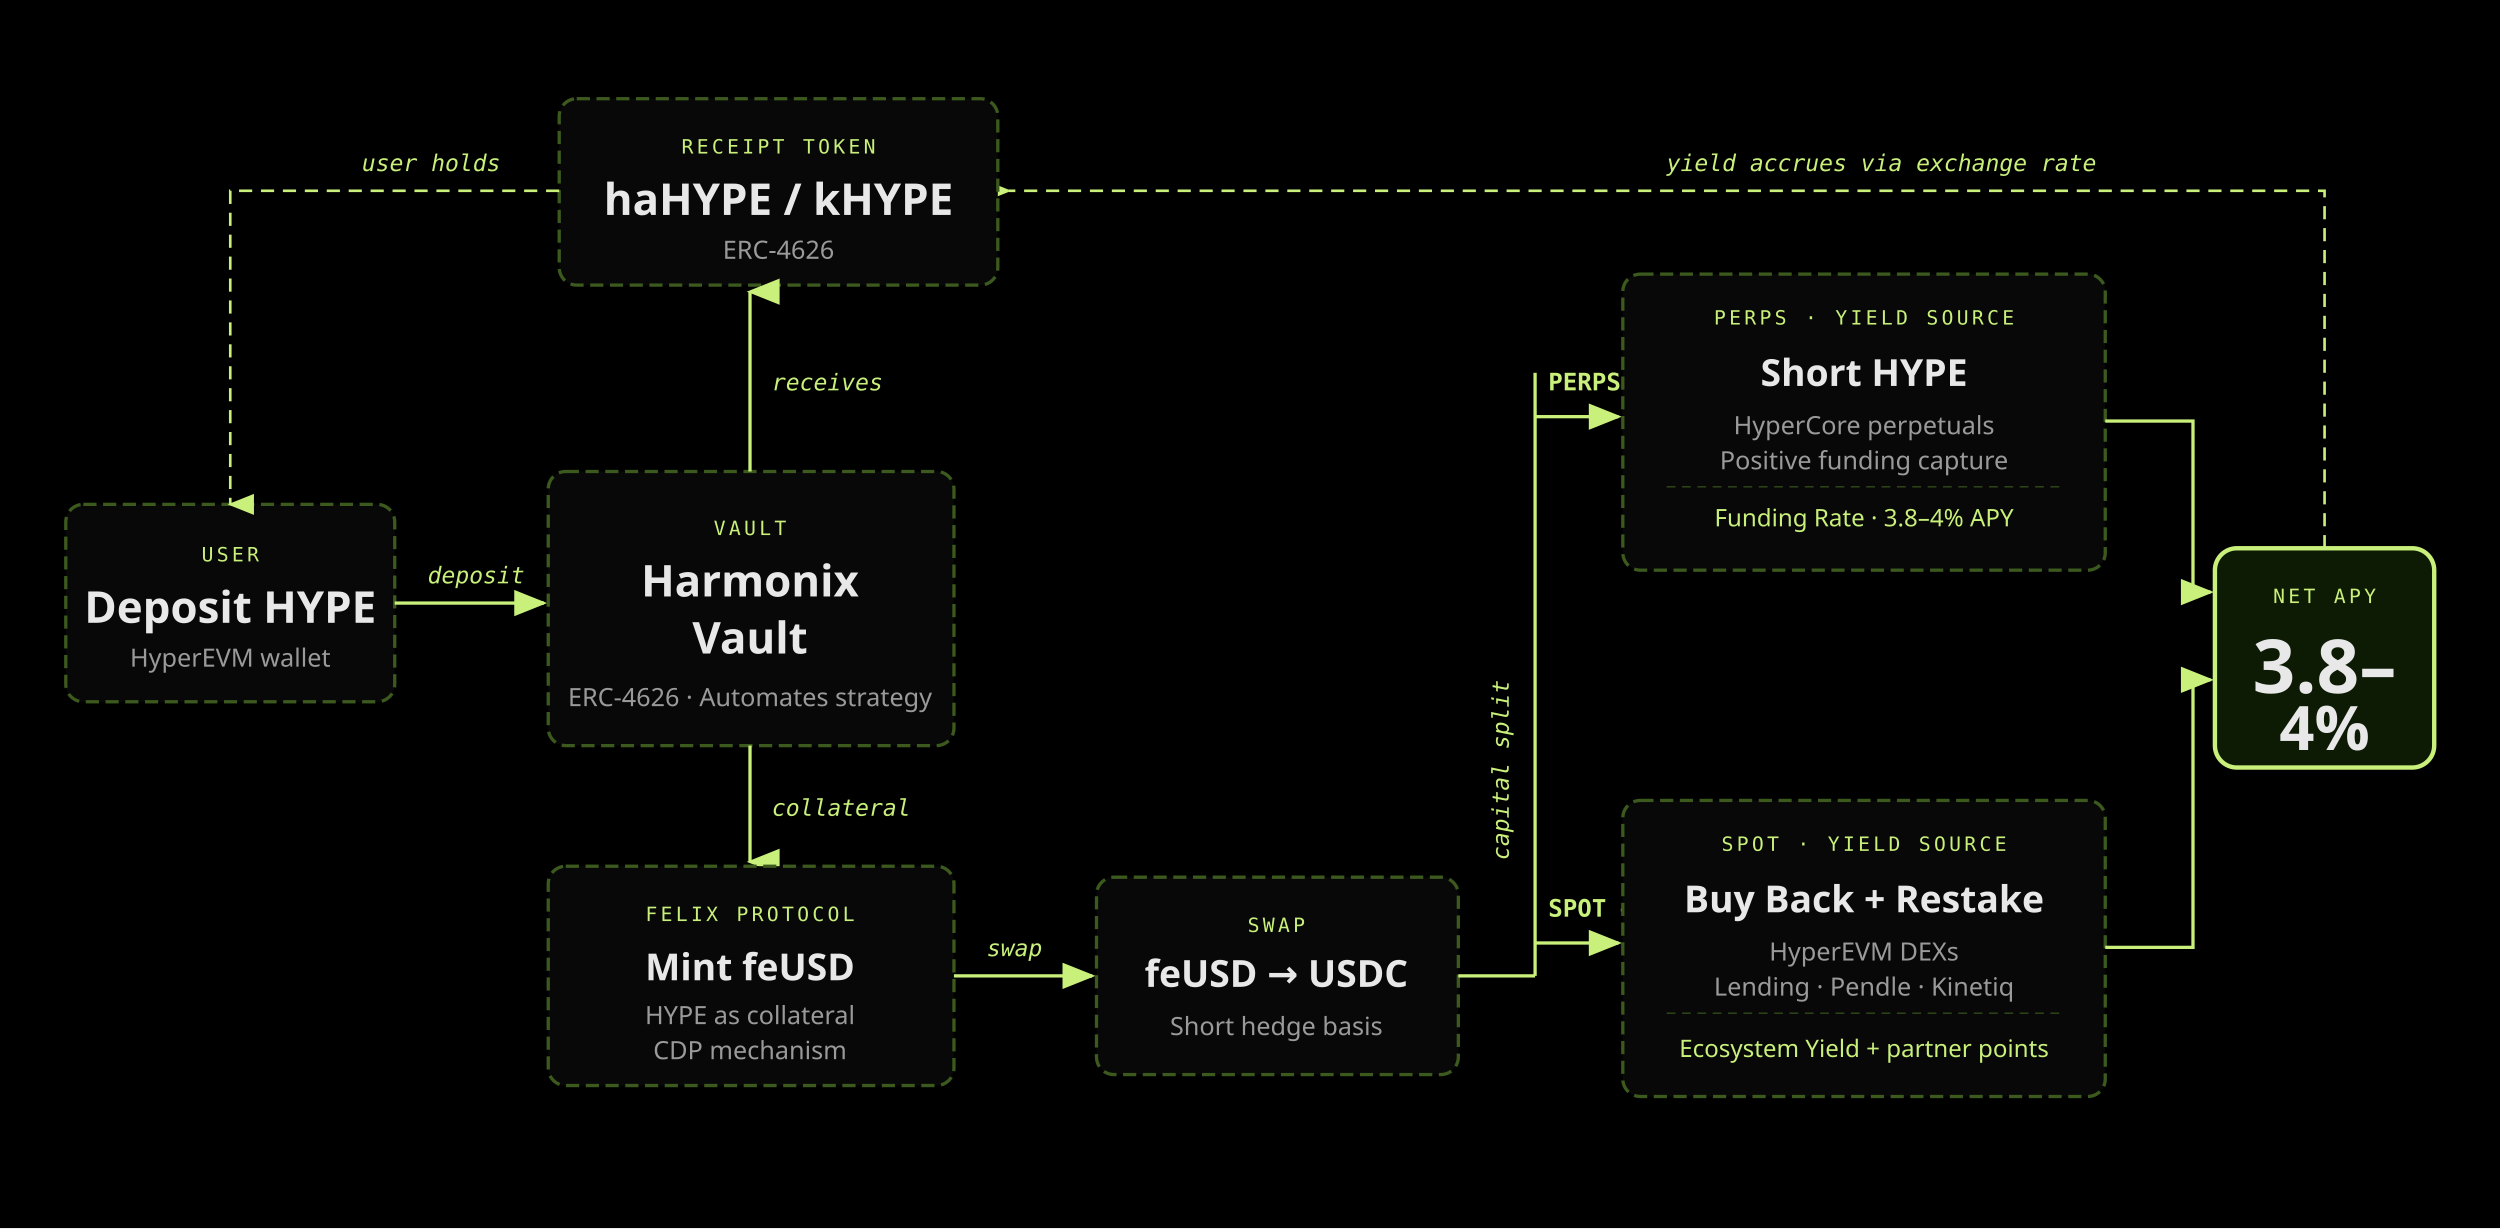
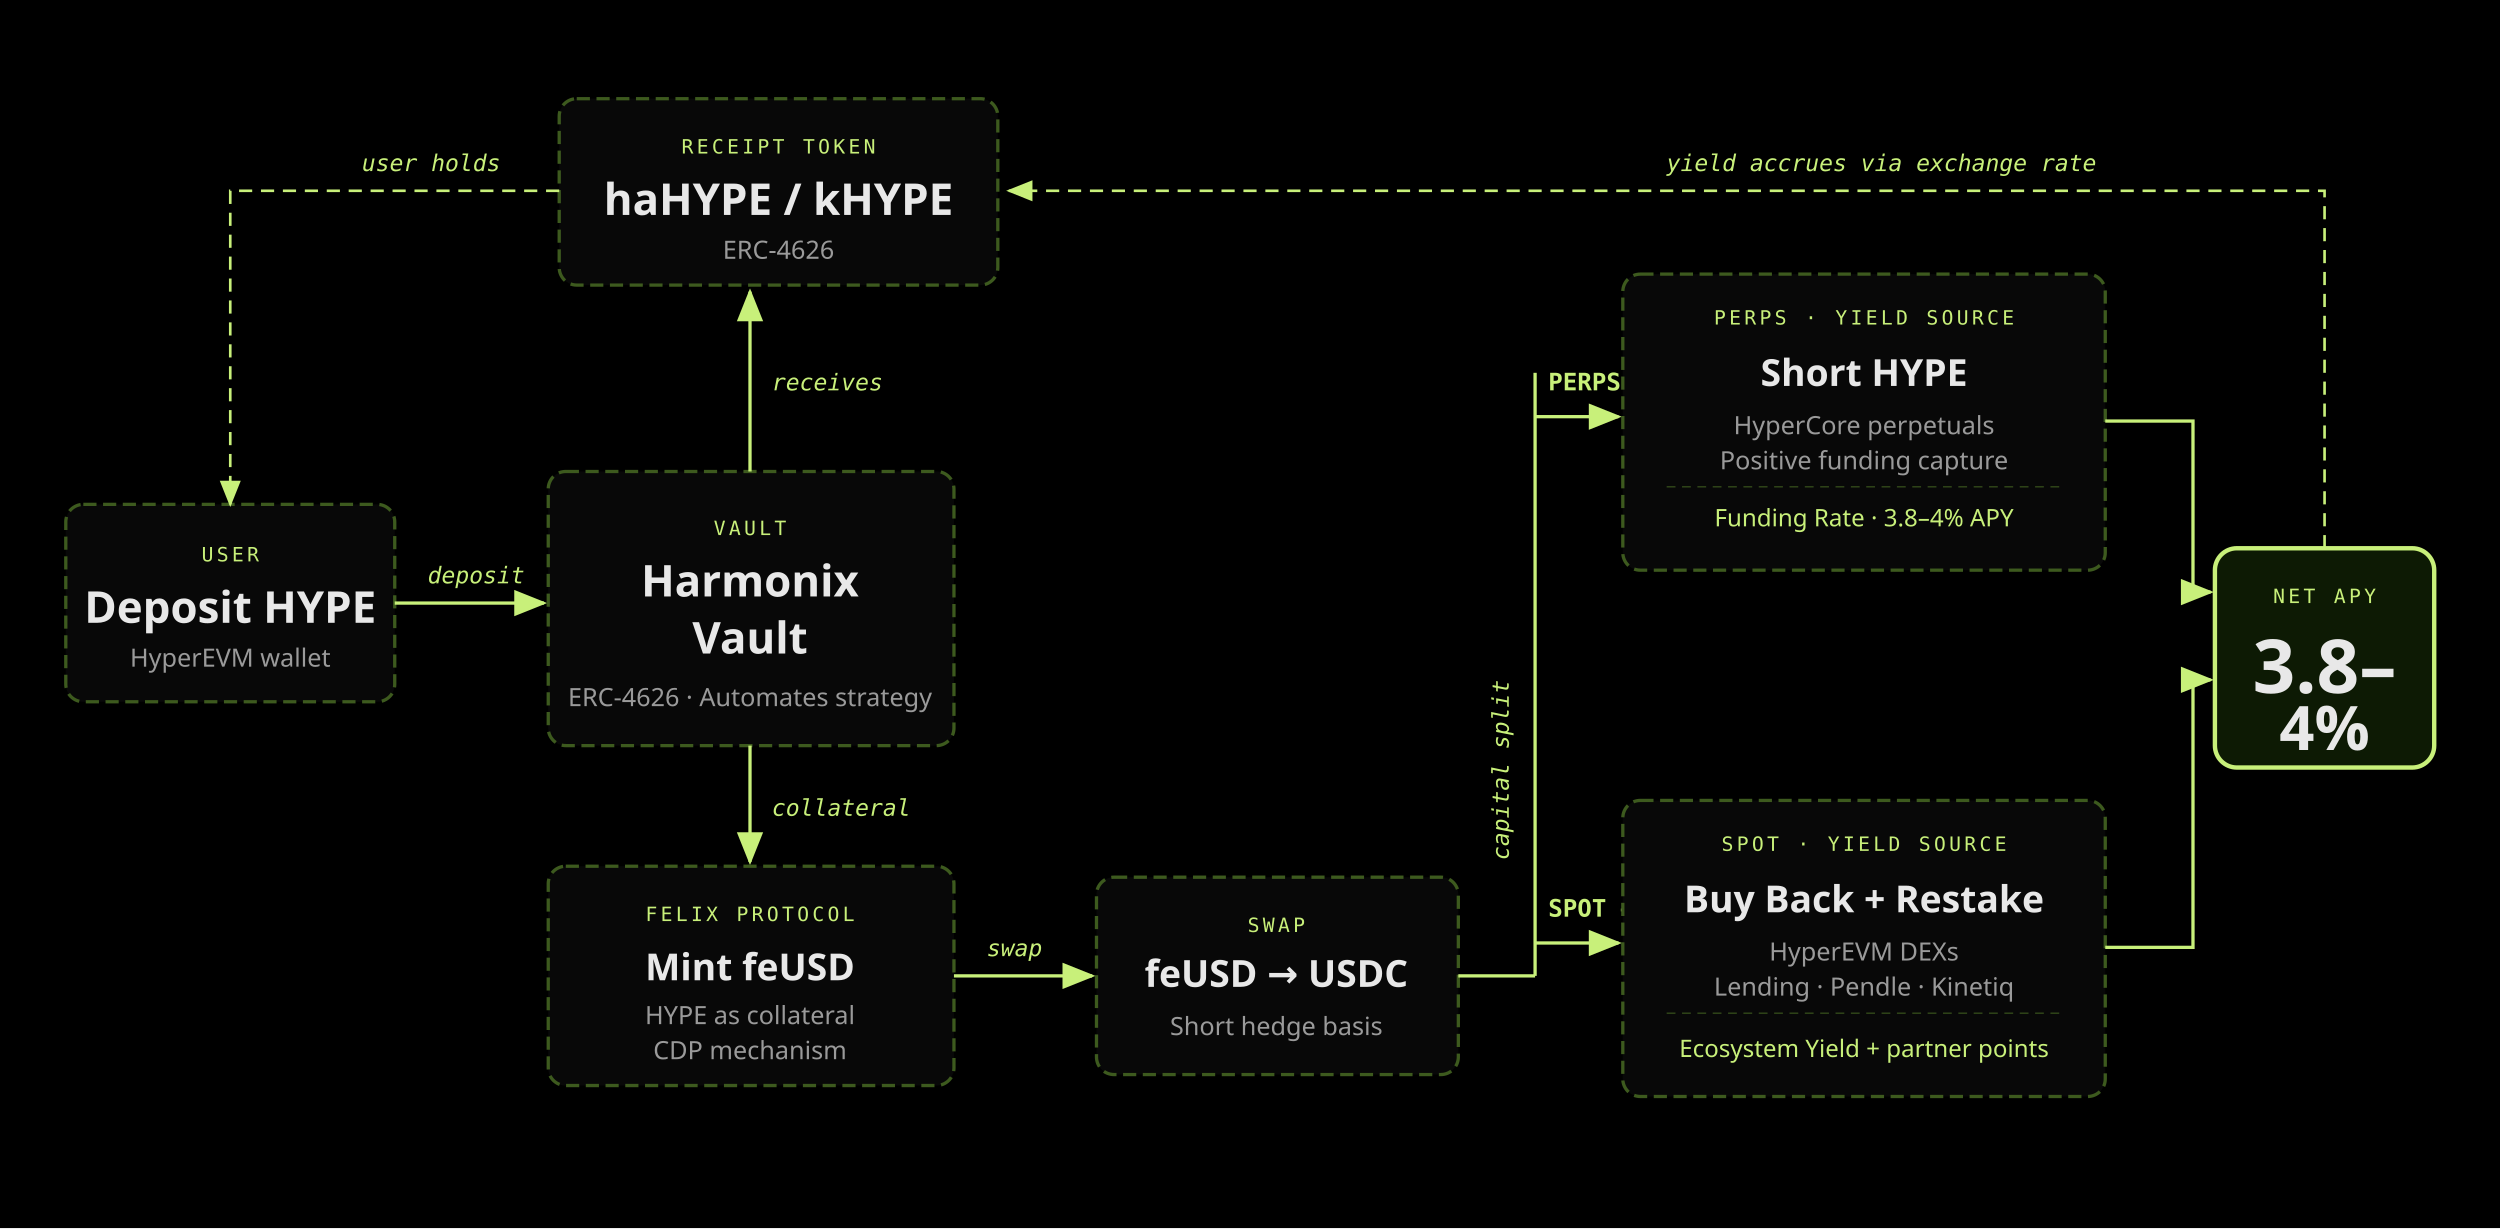
<svg xmlns="http://www.w3.org/2000/svg" viewBox="0 0 1140 560" fill="none">
  <rect width="1140" height="560" fill="#000000" />
  <defs>
    <marker id="a" markerWidth="10" markerHeight="8" refX="9" refY="4" orient="auto">
      <path d="M0 0 L10 4 L0 8 Z" fill="#c8f07a" />
    </marker>
    <marker id="au" markerWidth="8" markerHeight="10" refX="4" refY="1" orient="auto">
      <path d="M0 10 L4 0 L8 10 Z" fill="#c8f07a" />
    </marker>
    <marker id="ad" markerWidth="8" markerHeight="10" refX="4" refY="9" orient="auto">
      <path d="M0 0 L4 10 L8 0 Z" fill="#c8f07a" />
    </marker>
    <marker id="al" markerWidth="10" markerHeight="8" refX="1" refY="4" orient="auto">
      <path d="M10 0 L0 4 L10 8 Z" fill="#c8f07a" />
    </marker>
  </defs>
  <style>
    .box { fill: #080808; stroke: #3d5a1e; stroke-width: 1.5; stroke-dasharray: 6 3; rx: 8; }
    .box-hl { fill: #0d1a04; stroke: #c8f07a; stroke-width: 2; rx: 10; }
    .lbl { fill: #c8f07a; font-family: monospace; font-size: 9px; letter-spacing: 1.5px; }
    .ttl { fill: #e8e8e8; font-family: sans-serif; font-size: 17px; font-weight: 700; }
    .ttl-lg { fill: #e8e8e8; font-family: sans-serif; font-size: 20px; font-weight: 700; }
    .sub { fill: #9a9a9a; font-family: sans-serif; font-size: 11.5px; }
    .flow { fill: #c8f07a; font-family: monospace; font-size: 10.5px; font-style: italic; }
    .pct { fill: #c8f07a; font-family: monospace; font-size: 11px; font-weight: 600; }
  </style>
  <rect class="box" x="30" y="230" width="150" height="90" />
  <text class="lbl" x="105" y="256" text-anchor="middle">USER</text>
  <text class="ttl-lg" x="105" y="284" text-anchor="middle">Deposit HYPE</text>
  <text class="sub" x="105" y="304" text-anchor="middle">HyperEVM wallet</text>
  <line x1="180" y1="275" x2="248" y2="275" stroke="#c8f07a" stroke-width="1.5" marker-end="url(#a)" />
  <text class="flow" x="195" y="266">deposit</text>
  <rect class="box" x="250" y="215" width="185" height="125" />
  <text class="lbl" x="342" y="244" text-anchor="middle">VAULT</text>
  <text class="ttl-lg" x="342" y="272" text-anchor="middle">Harmonix</text>
  <text class="ttl-lg" x="342" y="298" text-anchor="middle">Vault</text>
  <text class="sub" x="342" y="322" text-anchor="middle">ERC-4626 · Automates strategy</text>
-   <line x1="342" y1="340" x2="342" y2="393" stroke="#c8f07a" stroke-width="1.5" marker-end="url(#ad)" />
+   <line x1="342" y1="340" x2="342" y2="393" stroke="#c8f07a" stroke-width="1.5" marker-end="url(#a)" />
  <text class="flow" x="352" y="372">collateral</text>
  <rect class="box" x="250" y="395" width="185" height="100" />
  <text class="lbl" x="342" y="420" text-anchor="middle">FELIX PROTOCOL</text>
  <text class="ttl" x="342" y="447" text-anchor="middle">Mint feUSD</text>
  <text class="sub" x="342" y="467" text-anchor="middle">HYPE as collateral</text>
  <text class="sub" x="342" y="483" text-anchor="middle">CDP mechanism</text>
  <line x1="435" y1="445" x2="498" y2="445" stroke="#c8f07a" stroke-width="1.5" marker-end="url(#a)" />
  <text class="flow" x="450" y="436">swap</text>
  <rect class="box" x="500" y="400" width="165" height="90" />
  <text class="lbl" x="582" y="425" text-anchor="middle">SWAP</text>
  <text class="ttl" x="582" y="450" text-anchor="middle">feUSD → USDC</text>
  <text class="sub" x="582" y="472" text-anchor="middle">Short hedge basis</text>
  <line x1="665" y1="445" x2="700" y2="445" stroke="#c8f07a" stroke-width="1.5" />
  <line x1="700" y1="445" x2="700" y2="170" stroke="#c8f07a" stroke-width="1.5" />
  <text class="flow" x="688" y="310" text-anchor="end" transform="rotate(-90 688 310)">capital split</text>
  <line x1="700" y1="190" x2="738" y2="190" stroke="#c8f07a" stroke-width="1.5" marker-end="url(#a)" />
  <text class="pct" x="706" y="178">PERPS — 50%</text>
  <line x1="700" y1="430" x2="738" y2="430" stroke="#c8f07a" stroke-width="1.5" marker-end="url(#a)" />
  <text class="pct" x="706" y="418">SPOT — 50%</text>
  <rect class="box" x="740" y="125" width="220" height="135" />
  <text class="lbl" x="850" y="148" text-anchor="middle">PERPS · YIELD SOURCE</text>
  <text class="ttl" x="850" y="176" text-anchor="middle">Short HYPE</text>
  <text class="sub" x="850" y="198" text-anchor="middle">HyperCore perpetuals</text>
  <text class="sub" x="850" y="214" text-anchor="middle">Positive funding capture</text>
  <line x1="760" y1="222" x2="940" y2="222" stroke="#3d5a1e" stroke-width="0.5" stroke-dasharray="4 3" />
  <text class="sub" x="850" y="240" text-anchor="middle" style="fill:#c8f07a;font-size:11px">Funding Rate · 3.8–4% APY</text>
  <rect class="box" x="740" y="365" width="220" height="135" />
  <text class="lbl" x="850" y="388" text-anchor="middle">SPOT · YIELD SOURCE</text>
  <text class="ttl" x="850" y="416" text-anchor="middle">Buy Back + Restake</text>
  <text class="sub" x="850" y="438" text-anchor="middle">HyperEVM DEXs</text>
  <text class="sub" x="850" y="454" text-anchor="middle">Lending · Pendle · Kinetiq</text>
  <line x1="760" y1="462" x2="940" y2="462" stroke="#3d5a1e" stroke-width="0.5" stroke-dasharray="4 3" />
  <text class="sub" x="850" y="482" text-anchor="middle" style="fill:#c8f07a;font-size:11px">Ecosystem Yield + partner points</text>
  <path d="M960 192 L1000 192 L1000 270 L1008 270" stroke="#c8f07a" stroke-width="1.5" fill="none" marker-end="url(#a)" />
  <path d="M960 432 L1000 432 L1000 310 L1008 310" stroke="#c8f07a" stroke-width="1.5" fill="none" marker-end="url(#a)" />
  <rect class="box-hl" x="1010" y="250" width="100" height="100" />
  <text class="lbl" x="1060" y="275" text-anchor="middle">NET APY</text>
  <text fill="#e8e8e8" font-family="sans-serif" font-size="34" font-weight="800" x="1060" y="316" text-anchor="middle">3.8–</text>
  <text fill="#e8e8e8" font-family="sans-serif" font-size="28" font-weight="800" x="1060" y="342" text-anchor="middle">4%</text>
-   <path d="M1060 250 L1060 87 L460 87" stroke="#c8f07a" stroke-width="1.2" stroke-dasharray="6 4" fill="none" marker-end="url(#al)" />
+   <path d="M1060 250 L1060 87 L460 87" stroke="#c8f07a" stroke-width="1.2" stroke-dasharray="6 4" fill="none" marker-end="url(#a)" />
  <text class="flow" x="760" y="78">yield accrues via exchange rate</text>
  <rect class="box" x="255" y="45" width="200" height="85" />
  <text class="lbl" x="355" y="70" text-anchor="middle">RECEIPT TOKEN</text>
  <text class="ttl-lg" x="355" y="98" text-anchor="middle">haHYPE / kHYPE</text>
  <text class="sub" x="355" y="118" text-anchor="middle">ERC-4626</text>
-   <path d="M255 87 L105 87 L105 230" stroke="#c8f07a" stroke-width="1.2" stroke-dasharray="6 4" fill="none" marker-end="url(#ad)" />
+   <path d="M255 87 L105 87 L105 230" stroke="#c8f07a" stroke-width="1.2" stroke-dasharray="6 4" fill="none" marker-end="url(#a)" />
  <text class="flow" x="165" y="78">user holds</text>
-   <line x1="342" y1="215" x2="342" y2="133" stroke="#c8f07a" stroke-width="1.5" marker-end="url(#au)" />
+   <line x1="342" y1="215" x2="342" y2="133" stroke="#c8f07a" stroke-width="1.5" marker-end="url(#a)" />
  <text class="flow" x="352" y="178">receives</text>
</svg>
